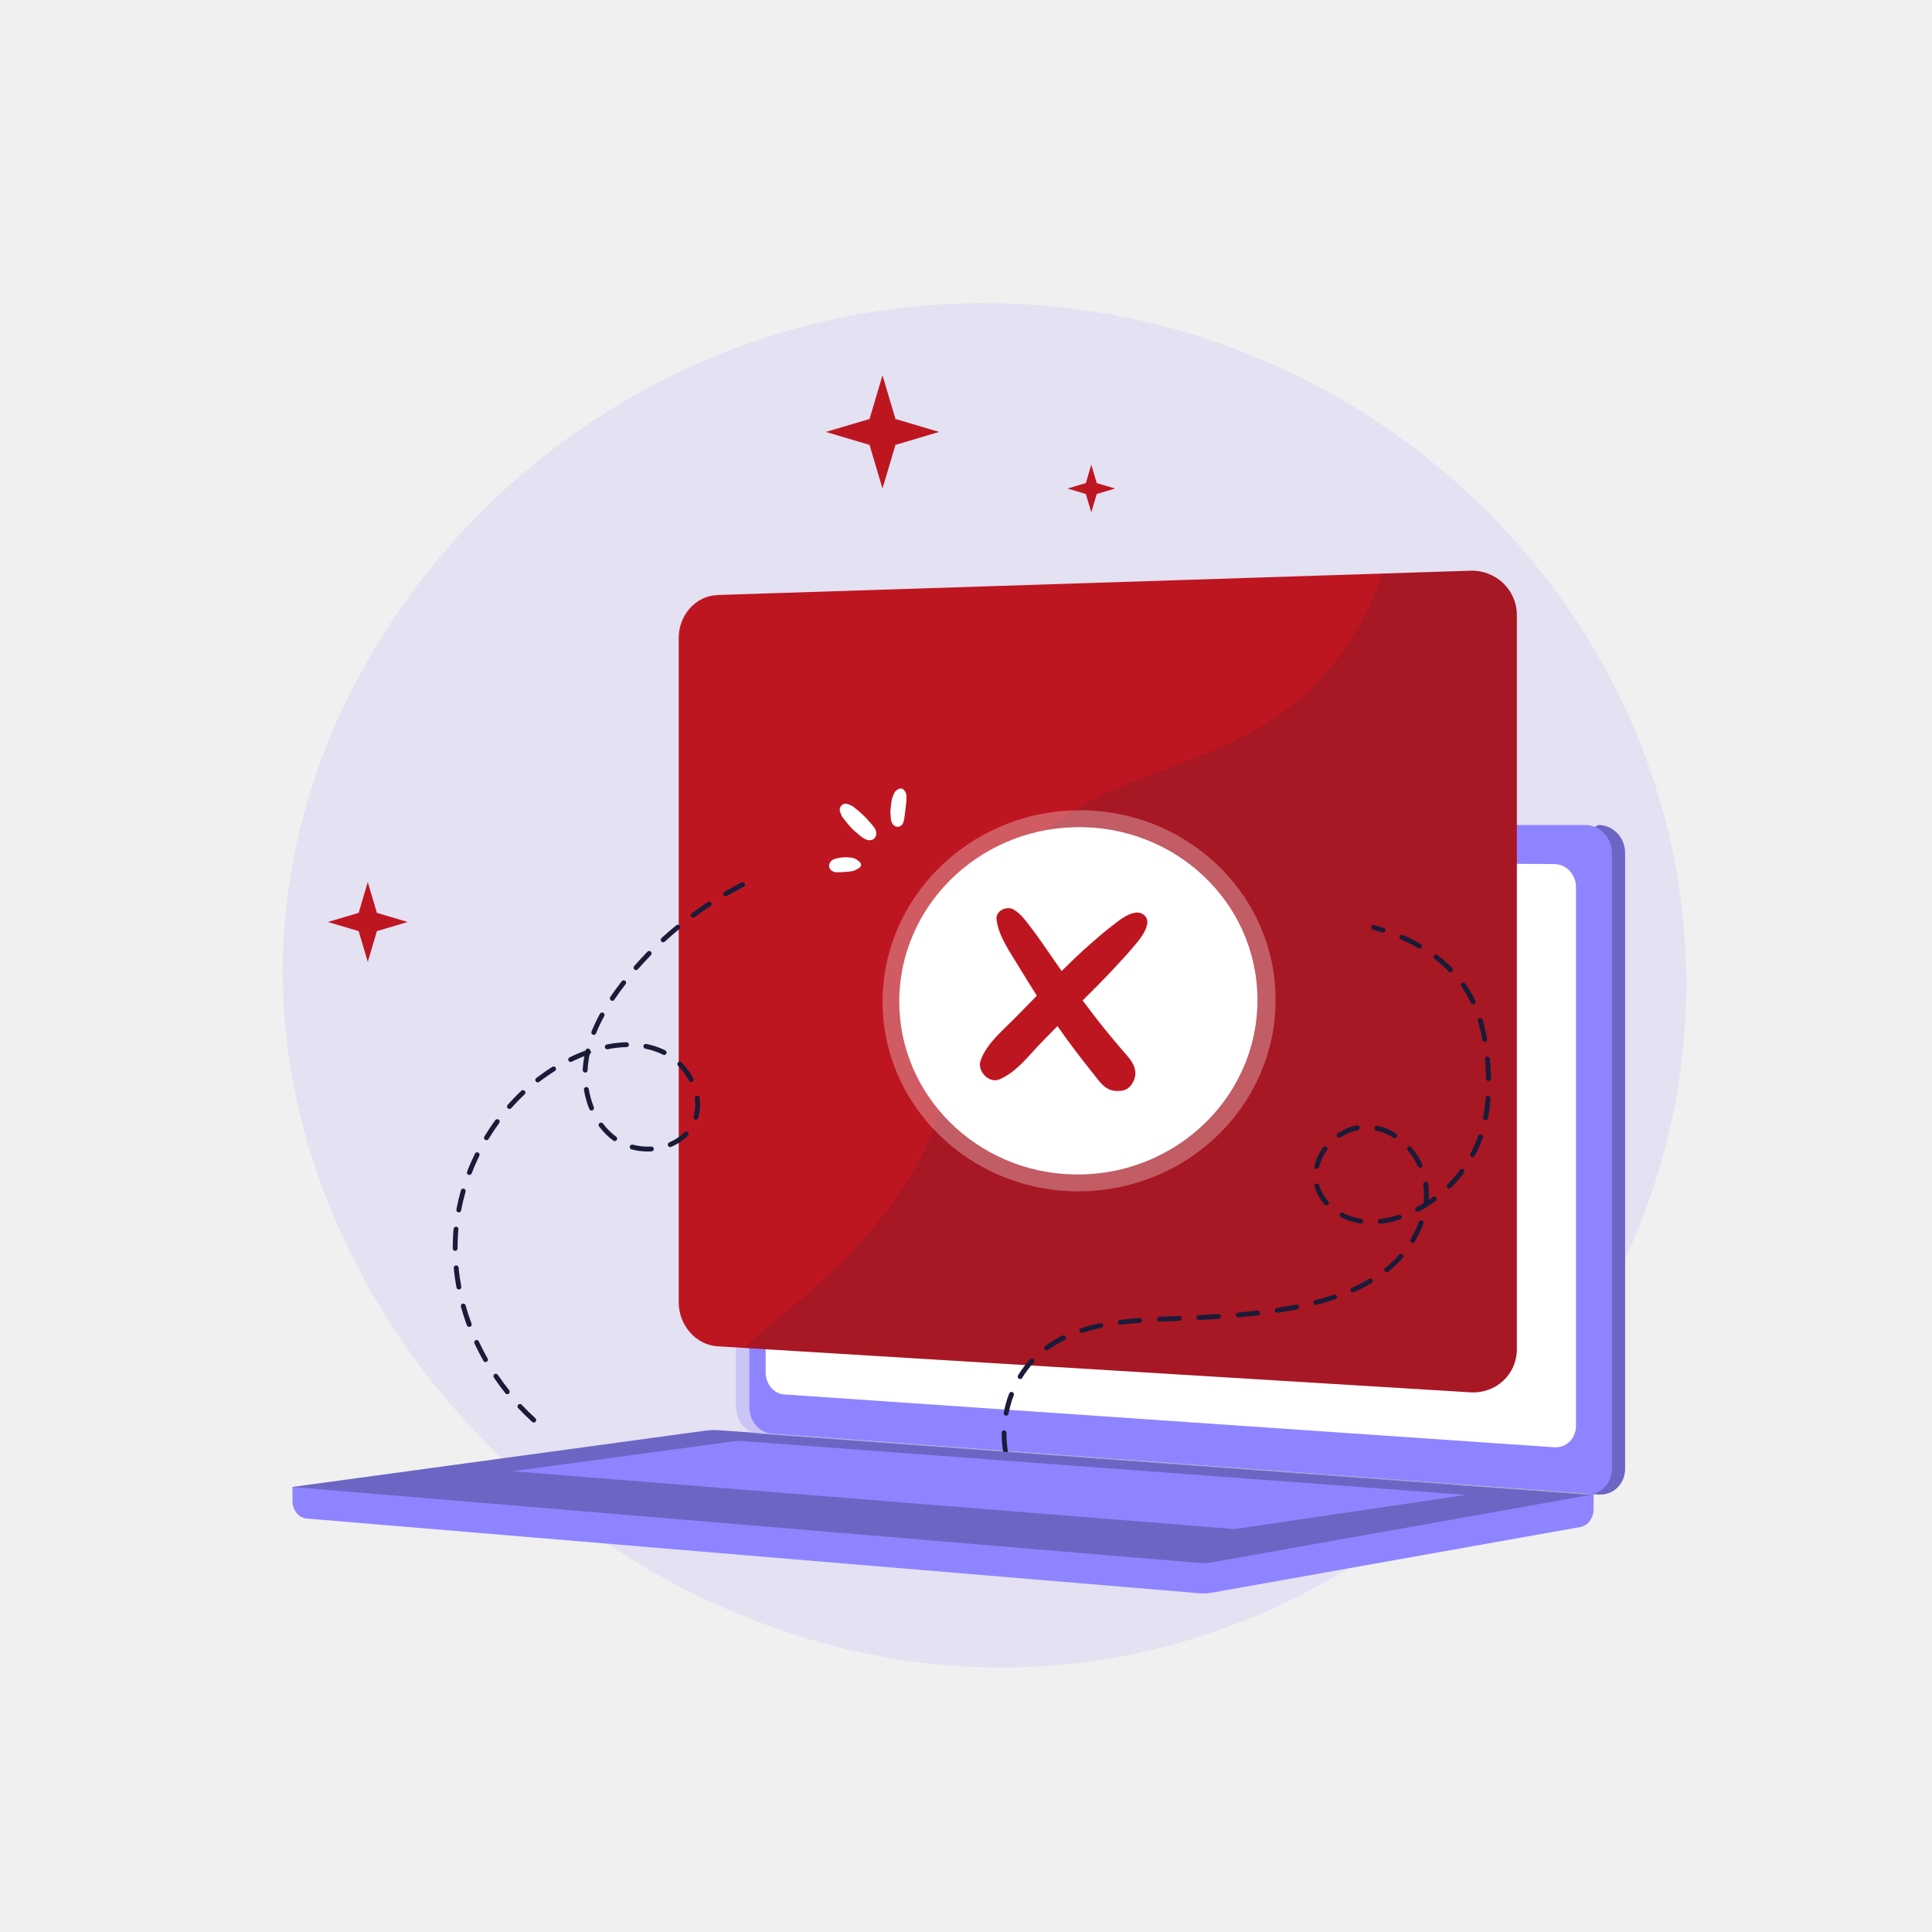
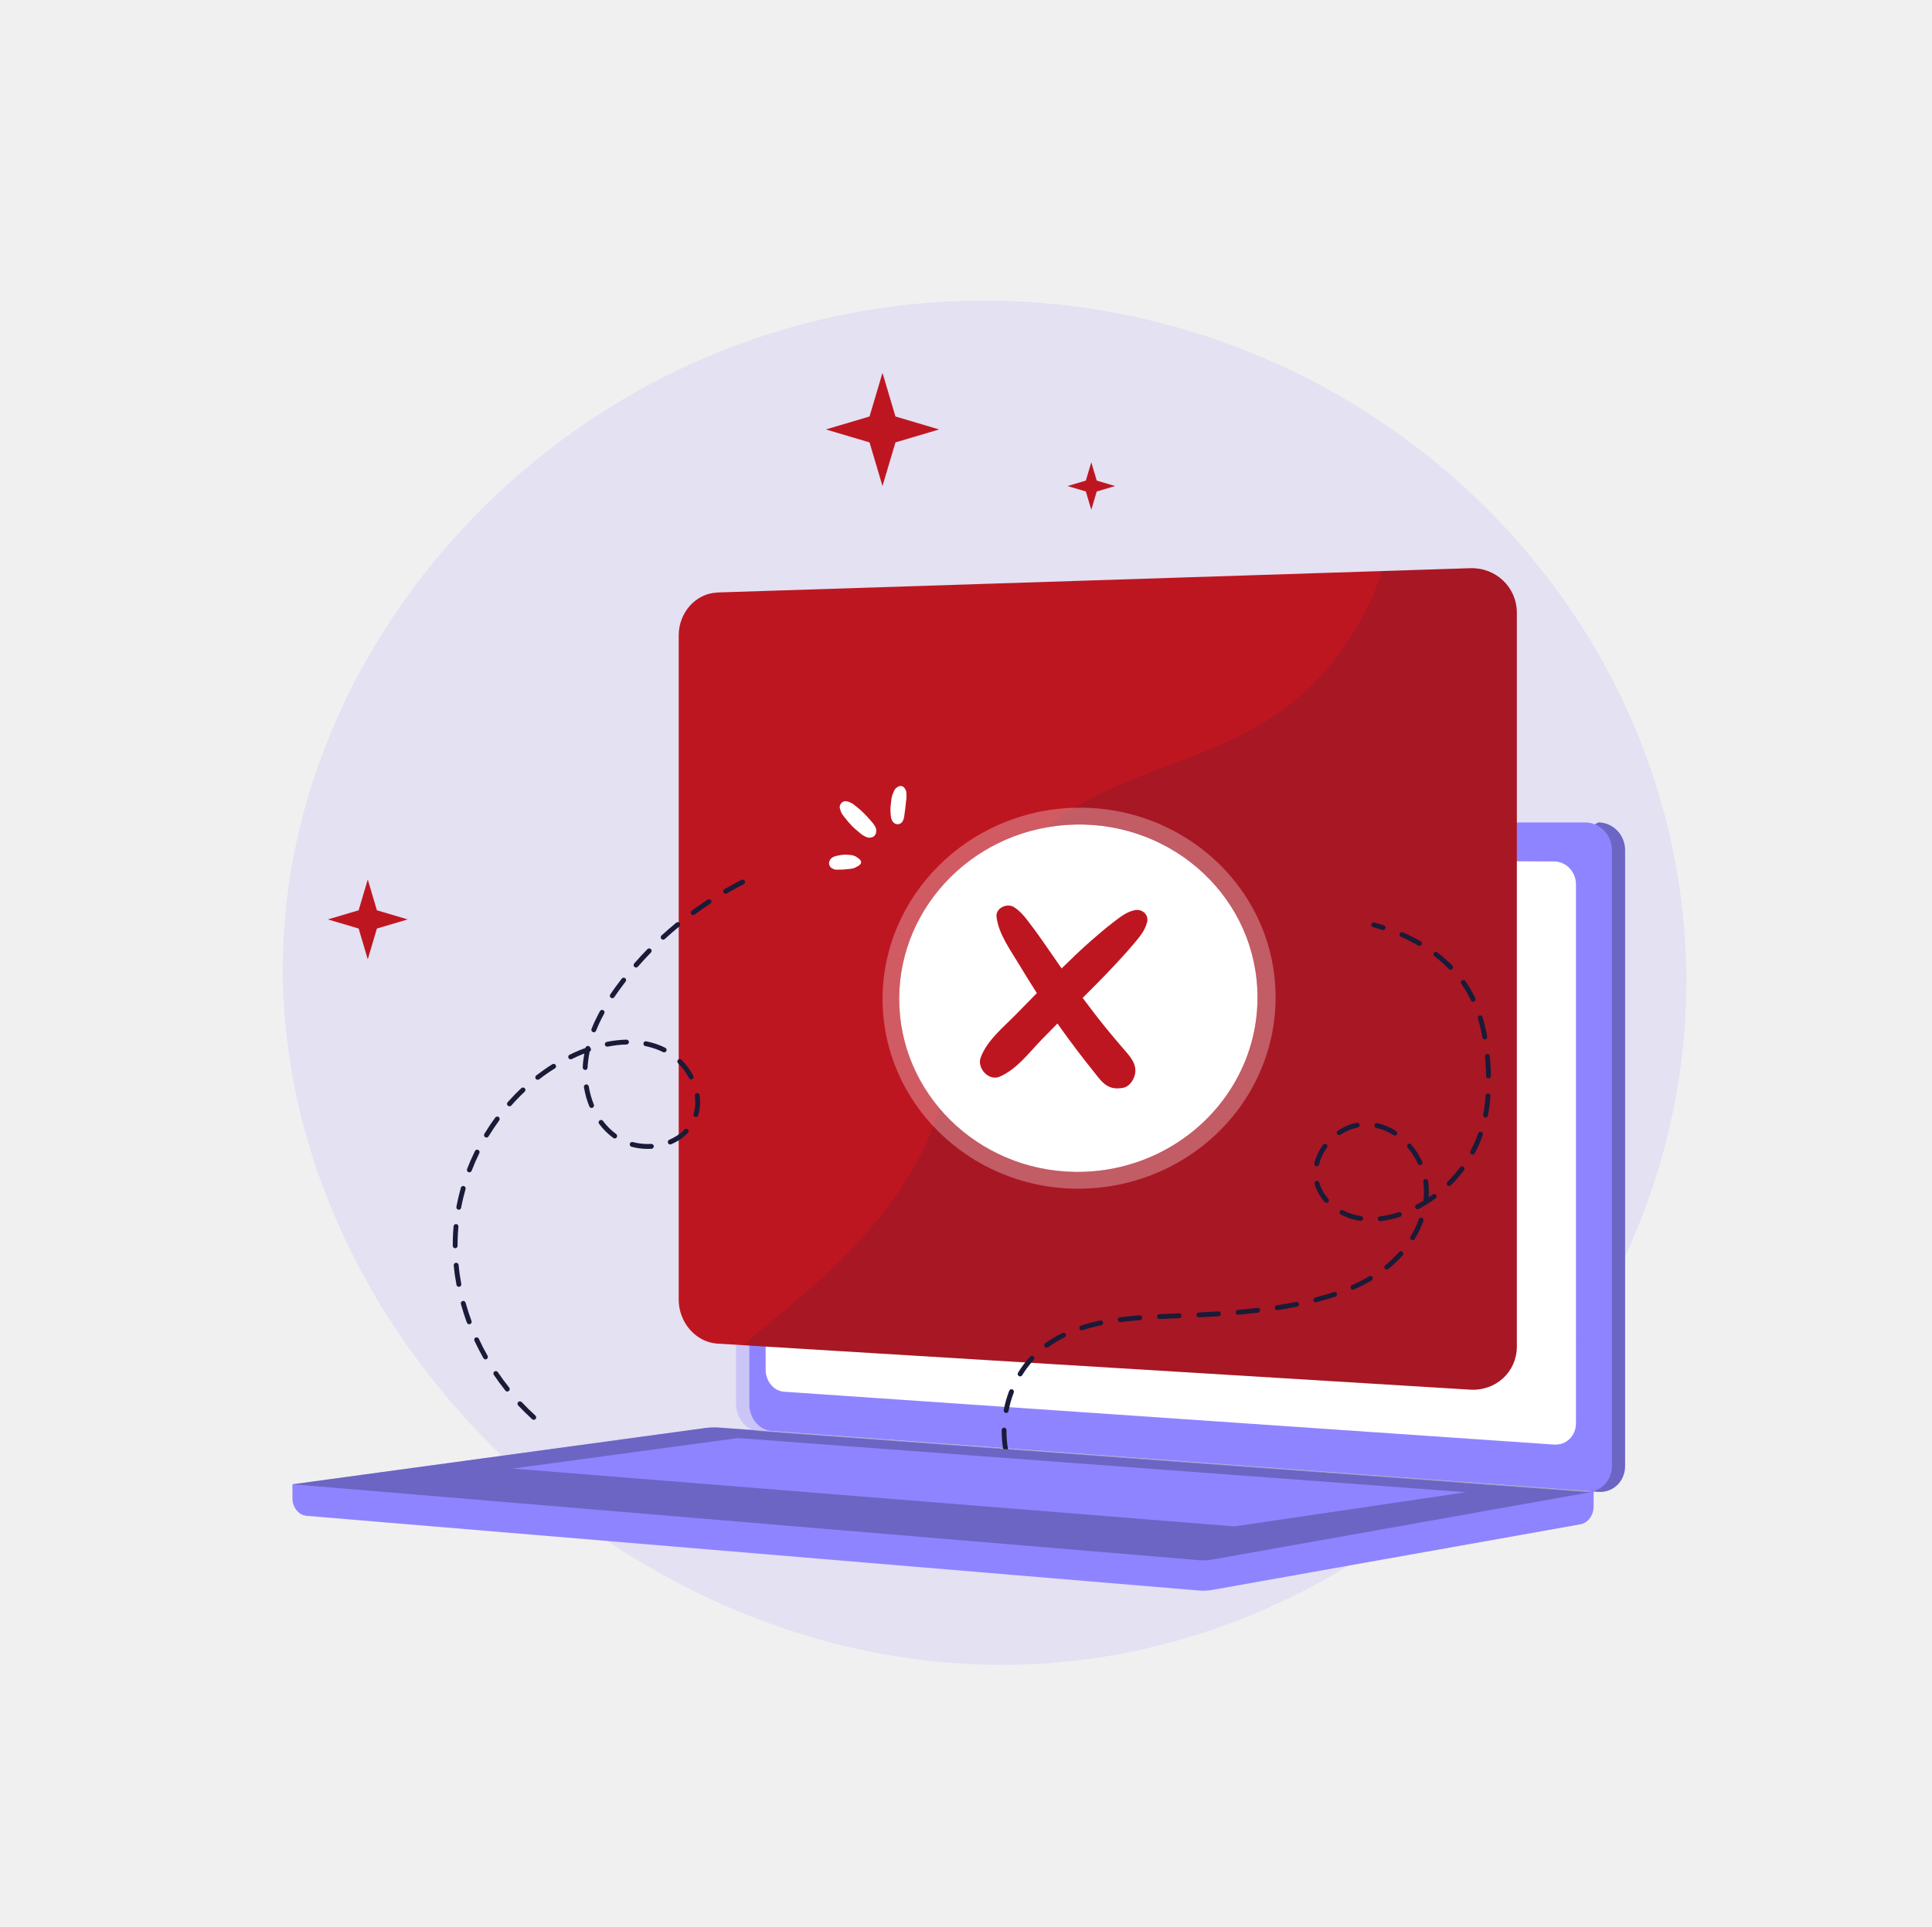
- <svg xmlns="http://www.w3.org/2000/svg" width="300" height="300" viewBox="0 0 401 400" fill="none">
+ <svg xmlns="http://www.w3.org/2000/svg" id="error" viewBox="0 0 401 400" fill="none">
  <path d="M331.736 170.735L331.031 171.138C330.396 170.876 329.711 170.735 328.996 170.735H160.085C157.556 170.735 155.51 173.072 155.51 175.954V291.504C155.51 294.385 157.556 296.874 160.085 297.065L330.416 309.6C330.416 309.6 330.437 309.61 330.437 309.6L331.736 309.701C334.799 309.922 337.298 307.524 337.298 304.33V176.508C337.298 173.324 334.799 170.735 331.736 170.735Z" fill="#8F84FF" />
  <path opacity="0.14" d="M199.824 62.48C274.395 60.274 338.991 114.391 348.744 185.385C359.415 263.009 300.693 332.855 228.429 344.039C138.553 357.954 51.367 277.458 59.195 190.131C65.09 124.336 124.013 64.717 199.824 62.48Z" fill="#8F84FF" />
  <path opacity="0.3" d="M337.298 176.508V304.33C337.298 307.524 334.799 309.922 331.736 309.701L330.437 309.6C332.814 309.116 334.568 307 334.568 304.33V176.508C334.568 174.07 333.107 171.984 331.031 171.138L331.736 170.735C334.799 170.735 337.298 173.324 337.298 176.508Z" fill="#1A1B38" />
  <path opacity="0.3" d="M160.085 297.065L330.416 309.6C329.963 309.701 329.489 309.741 328.996 309.701L157.344 297.065C154.815 296.874 152.77 294.385 152.77 291.504V175.954C152.77 173.072 154.815 170.735 157.344 170.735H160.085C157.556 170.735 155.51 173.072 155.51 175.954V291.504C155.51 294.385 157.556 296.874 160.085 297.065Z" fill="#8F84FF" />
  <path d="M162.694 288.914L322.567 299.887C325.066 300.058 327.102 298.083 327.102 295.484V183.571C327.102 180.972 325.066 178.846 322.567 178.836L162.694 178.151C160.609 178.151 158.916 180.055 158.916 182.433V284.36C158.916 286.728 160.609 288.773 162.694 288.914Z" fill="white" />
  <path d="M237.104 174.231C237.104 175.42 237.991 176.387 239.079 176.387C240.167 176.387 241.054 175.43 241.054 174.241C241.054 173.052 240.167 172.085 239.079 172.085C237.991 172.085 237.104 173.042 237.104 174.231Z" fill="white" />
  <path d="M148.89 122.996L305.146 117.958C310.487 117.786 314.829 121.917 314.829 127.197V279.523C314.829 284.793 310.476 288.803 305.146 288.481L148.89 278.929C144.457 278.657 140.87 274.566 140.87 269.8V131.913C140.87 127.137 144.447 123.157 148.89 123.016V122.996Z" fill="#BE1621" />
  <path opacity="0.14" d="M208.973 180.891C227.19 154.724 258.898 163.248 279.07 134.129C282.717 128.86 285.196 123.499 286.899 118.552L305.156 117.968C310.497 117.796 314.839 121.928 314.839 127.207V279.534C314.839 284.803 310.486 288.813 305.156 288.491L154.523 279.282C157.918 274.455 187.582 256.833 195.28 229.044C202.333 203.592 198.02 196.65 208.973 180.911V180.891Z" fill="#1A1B38" />
  <path opacity="0.3" d="M223.048 167.692C200.851 168.266 183.188 186.07 183.188 207.391C183.188 228.711 200.851 246.364 223.048 246.767C230.001 246.898 236.923 245.286 243.049 242.112C249.679 238.686 255.221 233.547 259.069 227.26C262.787 221.164 264.762 214.172 264.762 207.058C264.762 184.75 245.82 167.097 223.048 167.692ZM255.825 225.457C252.339 231.18 247.291 235.875 241.266 238.998C235.835 241.83 229.618 243.381 223.048 243.281C202.756 242.948 186.634 226.877 186.634 207.37C186.634 187.864 202.756 171.672 223.048 171.178C243.815 170.674 261.004 186.745 261.004 207.078C261.004 213.789 259.12 220.066 255.825 225.457Z" fill="white" />
  <path d="M261.004 207.078C261.004 213.789 259.12 220.066 255.825 225.457C252.339 231.18 247.291 235.875 241.266 238.999C235.835 241.83 229.618 243.381 223.048 243.281C202.756 242.948 186.634 226.877 186.634 207.371C186.634 187.864 202.756 171.672 223.048 171.178C243.815 170.674 261.004 186.745 261.004 207.078Z" fill="white" />
  <path d="M76.334 182.584L74.44 188.972L68.062 190.866L74.44 192.761L76.334 199.149L78.229 192.761L84.617 190.866L78.229 188.972L76.334 182.584Z" fill="#BE1621" />
  <path d="M226.504 95.962L225.376 99.771L221.577 100.899L225.376 102.028L226.504 105.836L227.633 102.028L231.442 100.899L227.633 99.771L226.504 95.962Z" fill="#BE1621" />
  <path d="M183.168 77.403L180.478 86.461L171.42 89.151L180.478 91.841L183.168 100.899L185.859 91.841L194.917 89.151L185.859 86.461L183.168 77.403Z" fill="#BE1621" />
  <path d="M234.888 196.438C236.137 194.947 237.598 193.415 238.082 191.471C238.485 189.869 237.084 188.65 235.553 188.942C233.749 189.284 232.268 190.554 230.857 191.632C229.306 192.821 227.834 194.091 226.363 195.38C224.298 197.184 222.313 199.108 220.348 201.043C219.351 199.602 218.353 198.151 217.346 196.71C216.338 195.269 215.351 193.819 214.283 192.418C213.154 190.947 212.026 189.254 210.403 188.287C208.993 187.441 206.625 188.498 206.836 190.332C207.25 193.909 209.809 197.345 211.612 200.378C212.781 202.333 213.98 204.247 215.209 206.161C213.759 207.622 212.318 209.093 210.887 210.575C208.297 213.235 204.781 216.036 203.522 219.623C202.776 221.739 205.214 224.459 207.431 223.532C210.998 222.041 213.527 218.575 216.167 215.854C217.265 214.726 218.373 213.607 219.482 212.479C220.832 214.393 222.202 216.288 223.623 218.142C224.761 219.623 225.91 221.104 227.079 222.555C227.663 223.28 228.217 224.076 228.903 224.711C230.152 225.88 231.401 226.122 233.064 225.839C234.253 225.638 235.099 224.509 235.452 223.452C236.288 220.963 234.404 219.159 232.923 217.436C231.804 216.136 230.706 214.827 229.628 213.507C227.935 211.431 226.313 209.305 224.711 207.159C226.938 204.922 229.195 202.695 231.331 200.378C232.53 199.088 233.739 197.798 234.877 196.448L234.888 196.438Z" fill="#BE1621" />
  <path d="M210.675 307.202C210.494 307.202 210.323 307.101 210.232 306.93C209.92 306.325 209.627 305.69 209.376 305.046C209.275 304.784 209.396 304.491 209.658 304.391C209.92 304.29 210.212 304.411 210.313 304.673C210.554 305.287 210.826 305.892 211.129 306.466C211.26 306.718 211.159 307.02 210.917 307.141C210.847 307.182 210.766 307.202 210.685 307.202H210.675Z" fill="#1A1B38" />
  <path d="M208.741 301.438C208.499 301.438 208.287 301.267 208.247 301.025C208.025 299.756 207.905 298.436 207.905 297.126V296.874C207.905 296.602 208.136 296.38 208.408 296.38C208.69 296.38 208.912 296.612 208.902 296.894V297.136C208.902 298.396 209.013 299.645 209.224 300.864C209.275 301.136 209.093 301.398 208.811 301.448C208.781 301.448 208.751 301.448 208.721 301.448L208.741 301.438ZM208.821 293.317C208.821 293.317 208.761 293.317 208.731 293.317C208.459 293.267 208.277 293.005 208.328 292.733C208.59 291.363 208.973 290.012 209.466 288.723C209.567 288.461 209.859 288.33 210.121 288.431C210.383 288.531 210.514 288.823 210.413 289.085C209.94 290.325 209.577 291.614 209.325 292.924C209.275 293.166 209.073 293.337 208.832 293.337L208.821 293.317ZM211.733 285.73C211.643 285.73 211.552 285.71 211.471 285.66C211.23 285.519 211.159 285.206 211.3 284.964C212.036 283.765 212.882 282.637 213.809 281.629C214 281.428 214.313 281.418 214.524 281.599C214.726 281.791 214.746 282.103 214.555 282.314C213.668 283.282 212.862 284.35 212.157 285.498C212.066 285.65 211.895 285.74 211.723 285.74L211.733 285.73ZM217.245 279.775C217.094 279.775 216.932 279.705 216.832 279.564C216.671 279.342 216.721 279.02 216.943 278.858C218.041 278.063 219.25 277.347 220.519 276.722C220.771 276.602 221.074 276.702 221.195 276.954C221.315 277.206 221.215 277.508 220.963 277.629C219.744 278.224 218.585 278.909 217.537 279.675C217.446 279.735 217.346 279.765 217.245 279.765V279.775ZM224.53 276.168C224.318 276.168 224.117 276.037 224.046 275.816C223.965 275.554 224.106 275.271 224.368 275.181C225.608 274.778 226.958 274.425 228.369 274.133C228.641 274.072 228.903 274.254 228.963 274.526C229.023 274.798 228.842 275.07 228.57 275.12C227.19 275.402 225.88 275.745 224.671 276.138C224.62 276.158 224.57 276.158 224.52 276.158L224.53 276.168ZM232.51 274.465C232.258 274.465 232.046 274.284 232.006 274.022C231.966 273.75 232.167 273.498 232.439 273.458C233.699 273.297 235.039 273.166 236.53 273.055C236.802 273.035 237.054 273.246 237.074 273.518C237.094 273.79 236.883 274.042 236.611 274.062C235.139 274.173 233.82 274.304 232.57 274.465C232.55 274.465 232.53 274.465 232.51 274.465ZM240.661 273.821C240.389 273.821 240.167 273.609 240.157 273.337C240.147 273.055 240.359 272.823 240.641 272.813L244.722 272.642C245.034 272.642 245.235 272.843 245.246 273.125C245.256 273.407 245.044 273.639 244.762 273.649L240.681 273.821H240.661ZM248.822 273.468C248.56 273.468 248.329 273.256 248.319 272.994C248.309 272.712 248.52 272.481 248.792 272.47C250.152 272.4 251.513 272.329 252.863 272.239C253.115 272.219 253.377 272.43 253.397 272.712C253.417 272.994 253.205 273.226 252.923 273.246C251.563 273.337 250.203 273.407 248.843 273.478C248.843 273.478 248.822 273.478 248.812 273.478L248.822 273.468ZM256.974 272.934C256.712 272.934 256.5 272.732 256.47 272.47C256.45 272.198 256.651 271.946 256.933 271.926C258.284 271.805 259.634 271.674 260.984 271.513C261.256 271.483 261.508 271.674 261.538 271.957C261.568 272.229 261.367 272.48 261.095 272.511C259.735 272.672 258.374 272.803 257.014 272.924C257.004 272.924 256.984 272.924 256.974 272.924V272.934ZM265.085 271.977C264.843 271.977 264.621 271.795 264.591 271.554C264.551 271.281 264.732 271.02 265.014 270.979C266.385 270.768 267.735 270.526 269.014 270.274C269.286 270.213 269.548 270.395 269.609 270.667C269.669 270.939 269.488 271.201 269.216 271.261C267.916 271.523 266.556 271.755 265.176 271.977C265.145 271.977 265.125 271.977 265.095 271.977H265.085ZM273.095 270.365C272.873 270.365 272.662 270.213 272.611 269.982C272.541 269.71 272.702 269.438 272.974 269.367C274.334 269.014 275.644 268.632 276.853 268.228C277.115 268.138 277.397 268.279 277.488 268.541C277.579 268.803 277.438 269.085 277.176 269.176C275.936 269.589 274.606 269.982 273.226 270.334C273.186 270.344 273.145 270.354 273.105 270.354L273.095 270.365ZM280.823 267.745C280.632 267.745 280.45 267.634 280.36 267.443C280.249 267.191 280.36 266.888 280.612 266.778C281.881 266.213 283.08 265.599 284.189 264.944C284.43 264.803 284.733 264.883 284.874 265.115C285.015 265.357 284.934 265.659 284.702 265.8C283.564 266.475 282.325 267.11 281.015 267.694C280.944 267.725 280.884 267.735 280.813 267.735L280.823 267.745ZM287.816 263.563C287.665 263.563 287.524 263.503 287.423 263.372C287.252 263.15 287.282 262.838 287.504 262.667C287.635 262.556 287.766 262.455 287.897 262.344C288.783 261.599 289.63 260.782 290.395 259.916C290.577 259.704 290.899 259.684 291.111 259.876C291.322 260.057 291.342 260.379 291.151 260.591C290.345 261.498 289.468 262.344 288.541 263.12C288.41 263.231 288.269 263.352 288.128 263.453C288.038 263.523 287.927 263.563 287.816 263.563ZM293.196 257.468C293.106 257.468 293.015 257.447 292.934 257.397C292.693 257.256 292.622 256.944 292.763 256.702C293.468 255.543 294.053 254.334 294.496 253.115C294.587 252.853 294.879 252.722 295.141 252.812C295.403 252.903 295.534 253.195 295.443 253.457C294.98 254.737 294.365 256.007 293.63 257.216C293.539 257.377 293.368 257.457 293.196 257.457V257.468ZM286.476 253.508C286.224 253.508 286.002 253.316 285.972 253.064C285.942 252.792 286.143 252.54 286.415 252.51C287.675 252.369 288.975 252.077 290.295 251.644C290.556 251.563 290.839 251.704 290.929 251.966C291.02 252.228 290.869 252.51 290.607 252.601C289.227 253.054 287.856 253.357 286.526 253.508C286.506 253.508 286.486 253.508 286.466 253.508H286.476ZM282.405 253.447C282.405 253.447 282.355 253.447 282.325 253.447C281.982 253.397 281.649 253.326 281.317 253.256C280.269 253.014 279.262 252.641 278.304 252.137C278.062 252.006 277.962 251.704 278.093 251.462C278.224 251.221 278.526 251.12 278.768 251.251C279.644 251.714 280.581 252.057 281.539 252.278C281.851 252.349 282.163 252.409 282.476 252.46C282.748 252.5 282.939 252.762 282.899 253.034C282.859 253.286 282.647 253.457 282.405 253.457V253.447ZM294.214 251.029C294.033 251.029 293.861 250.928 293.771 250.757C293.64 250.505 293.74 250.203 293.982 250.082C294.476 249.83 294.96 249.548 295.443 249.266C295.524 248.631 295.554 247.996 295.554 247.372C295.554 246.948 295.534 246.525 295.504 246.102C295.484 245.84 295.453 245.588 295.413 245.336C295.373 245.064 295.564 244.802 295.836 244.762C296.108 244.732 296.37 244.913 296.411 245.185C296.451 245.457 296.481 245.739 296.501 246.011C296.542 246.465 296.562 246.908 296.562 247.361C296.562 247.754 296.552 248.157 296.521 248.56C296.814 248.359 297.106 248.157 297.388 247.956C297.61 247.795 297.922 247.835 298.093 248.067C298.254 248.288 298.214 248.611 297.982 248.772C296.864 249.598 295.675 250.334 294.456 250.969C294.385 251.009 294.305 251.029 294.224 251.029H294.214ZM275.322 249.699C275.181 249.699 275.04 249.639 274.939 249.528C274.012 248.48 273.337 247.301 272.934 246.042L272.863 245.79C272.783 245.528 272.944 245.246 273.206 245.165C273.468 245.084 273.75 245.246 273.831 245.508L273.901 245.739C274.254 246.868 274.858 247.916 275.695 248.853C275.876 249.064 275.856 249.377 275.654 249.568C275.564 249.649 275.443 249.689 275.322 249.689V249.699ZM300.773 246.213C300.642 246.213 300.511 246.162 300.421 246.062C300.219 245.86 300.229 245.548 300.421 245.346C301.368 244.409 302.255 243.392 303.051 242.324C303.222 242.102 303.534 242.051 303.756 242.223C303.978 242.394 304.028 242.706 303.857 242.928C303.03 244.036 302.113 245.094 301.136 246.062C301.035 246.162 300.904 246.213 300.783 246.213H300.773ZM273.287 242.122C273.287 242.122 273.206 242.122 273.176 242.112C272.904 242.051 272.732 241.779 272.803 241.507C273.115 240.177 273.74 238.837 274.617 237.648C274.788 237.427 275.1 237.376 275.322 237.538C275.544 237.699 275.594 238.021 275.433 238.243C274.637 239.321 274.072 240.53 273.79 241.729C273.74 241.961 273.528 242.122 273.297 242.122H273.287ZM294.738 241.86C294.547 241.86 294.365 241.749 294.285 241.568C293.73 240.369 293.025 239.25 292.169 238.253C291.987 238.041 292.018 237.719 292.229 237.548C292.441 237.366 292.763 237.396 292.934 237.608C293.841 238.676 294.607 239.875 295.201 241.155C295.322 241.407 295.201 241.709 294.95 241.82C294.879 241.85 294.808 241.87 294.738 241.87V241.86ZM305.64 239.684C305.559 239.684 305.479 239.664 305.398 239.623C305.156 239.492 305.066 239.19 305.197 238.938C305.831 237.759 306.376 236.52 306.809 235.281C306.899 235.019 307.192 234.878 307.454 234.968C307.716 235.059 307.857 235.351 307.766 235.613C307.313 236.913 306.748 238.192 306.093 239.422C306.003 239.593 305.831 239.684 305.65 239.684H305.64ZM289.499 235.734C289.408 235.734 289.307 235.704 289.226 235.653C288.098 234.928 286.889 234.414 285.65 234.142C285.378 234.082 285.206 233.809 285.267 233.537C285.327 233.265 285.599 233.094 285.871 233.155C287.231 233.457 288.541 234.011 289.771 234.807C290.002 234.958 290.073 235.27 289.922 235.502C289.821 235.653 289.66 235.734 289.499 235.734ZM277.962 235.643C277.801 235.643 277.639 235.563 277.539 235.422C277.387 235.19 277.448 234.878 277.68 234.726C278.909 233.91 280.229 233.356 281.599 233.084C281.871 233.024 282.133 233.205 282.194 233.477C282.244 233.749 282.073 234.011 281.801 234.071C280.561 234.323 279.362 234.827 278.234 235.563C278.153 235.623 278.052 235.643 277.952 235.643H277.962ZM308.34 232.006C308.34 232.006 308.28 232.006 308.24 232.006C307.968 231.956 307.786 231.694 307.837 231.411C308.078 230.152 308.25 228.812 308.35 227.421C308.371 227.139 308.612 226.938 308.895 226.958C309.177 226.978 309.378 227.22 309.358 227.502C309.257 228.933 309.076 230.313 308.824 231.613C308.774 231.855 308.562 232.026 308.33 232.026L308.34 232.006ZM308.955 223.875C308.683 223.875 308.461 223.653 308.451 223.381C308.431 222.605 308.401 221.829 308.36 221.053C308.32 220.479 308.28 219.915 308.23 219.341C308.199 219.058 308.411 218.817 308.683 218.796C308.955 218.776 309.207 218.978 309.227 219.25C309.277 219.834 309.328 220.419 309.358 220.993C309.408 221.779 309.439 222.575 309.459 223.361C309.459 223.643 309.247 223.865 308.965 223.875H308.955ZM308.179 215.754C307.937 215.754 307.726 215.582 307.685 215.34C307.434 213.97 307.121 212.65 306.748 211.431C306.668 211.169 306.819 210.887 307.081 210.806C307.343 210.726 307.625 210.877 307.706 211.139C308.088 212.398 308.411 213.759 308.673 215.169C308.723 215.441 308.542 215.703 308.27 215.754C308.24 215.754 308.209 215.754 308.179 215.754ZM305.761 207.975C305.569 207.975 305.388 207.864 305.308 207.683C304.995 207.028 304.653 206.383 304.3 205.768C303.988 205.245 303.655 204.731 303.302 204.227C303.141 203.995 303.202 203.683 303.423 203.522C303.645 203.36 303.967 203.421 304.129 203.642C304.501 204.166 304.844 204.711 305.166 205.255C305.539 205.889 305.892 206.554 306.224 207.24C306.345 207.491 306.234 207.794 305.983 207.915C305.912 207.945 305.842 207.965 305.771 207.965L305.761 207.975ZM301.096 201.315C300.965 201.315 300.834 201.265 300.733 201.164C299.816 200.227 298.799 199.34 297.72 198.514C297.499 198.343 297.458 198.03 297.62 197.809C297.791 197.587 298.103 197.547 298.325 197.708C299.443 198.564 300.491 199.481 301.448 200.448C301.64 200.65 301.64 200.962 301.448 201.164C301.348 201.265 301.227 201.305 301.096 201.305V201.315ZM294.627 196.368C294.547 196.368 294.456 196.348 294.375 196.297C293.237 195.642 292.028 195.028 290.778 194.484C290.526 194.373 290.405 194.081 290.516 193.819C290.627 193.567 290.929 193.446 291.181 193.557C292.461 194.111 293.71 194.746 294.879 195.421C295.121 195.562 295.201 195.864 295.06 196.106C294.97 196.267 294.798 196.358 294.627 196.358V196.368Z" fill="#1A1B38" />
  <path d="M287.06 193.063C287.06 193.063 286.959 193.063 286.909 193.043C286.274 192.841 285.64 192.66 284.995 192.488C284.723 192.418 284.571 192.136 284.642 191.874C284.713 191.602 284.985 191.451 285.257 191.521C285.912 191.693 286.566 191.884 287.211 192.096C287.473 192.176 287.624 192.458 287.544 192.73C287.473 192.942 287.282 193.083 287.06 193.083V193.063Z" fill="#1A1B38" />
  <path d="M110.794 294.748C110.673 294.748 110.552 294.708 110.451 294.617C109.454 293.71 108.476 292.753 107.549 291.766C107.358 291.564 107.368 291.242 107.569 291.05C107.771 290.859 108.093 290.869 108.285 291.07C109.192 292.038 110.149 292.975 111.126 293.871C111.328 294.063 111.348 294.375 111.156 294.587C111.056 294.698 110.925 294.748 110.784 294.748H110.794ZM105.292 288.874C105.141 288.874 105 288.813 104.899 288.682C104.053 287.624 103.247 286.526 102.491 285.408C102.34 285.176 102.401 284.864 102.622 284.713C102.854 284.551 103.166 284.622 103.317 284.844C104.063 285.942 104.859 287.02 105.685 288.058C105.857 288.269 105.826 288.592 105.605 288.763C105.514 288.834 105.403 288.874 105.292 288.874ZM100.778 282.204C100.607 282.204 100.436 282.113 100.335 281.952C99.67 280.773 99.045 279.554 98.471 278.335C98.35 278.083 98.471 277.78 98.713 277.67C98.965 277.549 99.267 277.67 99.378 277.911C99.932 279.11 100.547 280.309 101.202 281.458C101.343 281.7 101.252 282.002 101.01 282.143C100.929 282.183 100.849 282.214 100.758 282.214L100.778 282.204ZM97.383 274.909C97.181 274.909 96.99 274.788 96.909 274.576C96.436 273.307 96.023 271.997 95.66 270.707C95.589 270.435 95.74 270.163 96.013 270.082C96.284 270.002 96.557 270.163 96.637 270.435C96.99 271.705 97.403 272.984 97.866 274.234C97.967 274.496 97.826 274.788 97.564 274.879C97.504 274.899 97.443 274.909 97.393 274.909H97.383ZM95.237 267.14C94.995 267.14 94.783 266.969 94.743 266.727C94.491 265.387 94.3 264.037 94.179 262.697C94.148 262.415 94.36 262.173 94.632 262.143C94.914 262.123 95.156 262.324 95.186 262.596C95.307 263.906 95.499 265.236 95.74 266.546C95.791 266.818 95.609 267.08 95.337 267.13C95.307 267.13 95.277 267.13 95.247 267.13L95.237 267.14ZM94.481 259.13C94.199 259.13 93.977 258.908 93.977 258.626V258.475C93.977 258.092 93.977 257.719 93.987 257.337C94.007 256.42 94.068 255.483 94.148 254.556C94.179 254.284 94.421 254.092 94.693 254.102C94.965 254.132 95.176 254.374 95.146 254.646C95.065 255.553 95.005 256.46 94.985 257.357C94.985 257.729 94.975 258.102 94.975 258.475V258.626C94.975 258.908 94.753 259.13 94.471 259.13H94.481ZM95.216 251.12C95.216 251.12 95.156 251.12 95.126 251.12C94.854 251.069 94.672 250.807 94.723 250.535C94.975 249.205 95.287 247.875 95.66 246.565C95.74 246.304 96.023 246.142 96.284 246.223C96.557 246.304 96.708 246.576 96.627 246.848C96.264 248.127 95.952 249.427 95.71 250.727C95.67 250.969 95.458 251.14 95.216 251.14V251.12ZM97.423 243.371C97.363 243.371 97.302 243.361 97.242 243.341C96.98 243.24 96.849 242.948 96.95 242.686C97.433 241.427 97.987 240.167 98.582 238.948C98.703 238.696 99.005 238.596 99.257 238.716C99.509 238.837 99.61 239.14 99.489 239.391C98.904 240.58 98.37 241.81 97.897 243.039C97.816 243.24 97.625 243.361 97.423 243.361V243.371ZM134.432 238.505C133.283 238.505 132.154 238.354 131.076 238.061C130.804 237.991 130.653 237.709 130.724 237.437C130.794 237.165 131.076 237.014 131.338 237.084C132.568 237.417 133.867 237.548 135.167 237.477C135.449 237.447 135.681 237.669 135.701 237.951C135.721 238.233 135.51 238.465 135.228 238.485C134.966 238.505 134.694 238.505 134.432 238.505ZM139.107 237.588C138.915 237.588 138.724 237.467 138.643 237.276C138.532 237.024 138.653 236.721 138.915 236.611C140.145 236.087 141.203 235.371 142.059 234.485C142.25 234.283 142.573 234.273 142.774 234.464C142.976 234.656 142.986 234.978 142.795 235.18C141.847 236.167 140.679 236.963 139.308 237.538C139.248 237.568 139.177 237.578 139.117 237.578L139.107 237.588ZM127.59 236.339C127.489 236.339 127.379 236.308 127.298 236.238C126.19 235.432 125.202 234.444 124.346 233.306C124.174 233.084 124.225 232.772 124.446 232.6C124.668 232.429 124.98 232.479 125.152 232.701C125.948 233.759 126.865 234.676 127.892 235.422C128.114 235.583 128.164 235.905 128.003 236.127C127.902 236.258 127.751 236.339 127.6 236.339H127.59ZM100.97 236.147C100.879 236.147 100.788 236.127 100.708 236.077C100.466 235.935 100.395 235.623 100.537 235.381C101.242 234.223 101.998 233.084 102.804 231.996C102.965 231.774 103.287 231.724 103.509 231.885C103.731 232.046 103.781 232.369 103.62 232.59C102.834 233.658 102.098 234.767 101.403 235.905C101.312 236.066 101.141 236.147 100.97 236.147ZM144.427 231.895C144.427 231.895 144.326 231.895 144.286 231.875C144.024 231.794 143.873 231.512 143.953 231.25C144.185 230.464 144.306 229.638 144.306 228.792C144.306 228.358 144.276 227.925 144.215 227.482C144.175 227.21 144.366 226.948 144.648 226.918C144.921 226.877 145.182 227.069 145.213 227.351C145.283 227.835 145.313 228.328 145.313 228.802C145.313 229.749 145.183 230.676 144.91 231.553C144.85 231.774 144.648 231.915 144.427 231.915V231.895ZM122.784 230.001C122.582 230.001 122.401 229.88 122.32 229.688C121.807 228.429 121.434 227.099 121.202 225.709C121.152 225.436 121.343 225.174 121.615 225.124C121.887 225.074 122.149 225.265 122.2 225.537C122.421 226.847 122.774 228.117 123.258 229.306C123.358 229.568 123.237 229.86 122.975 229.961C122.915 229.991 122.854 230.001 122.784 230.001ZM105.736 229.658C105.615 229.658 105.494 229.618 105.403 229.537C105.192 229.356 105.171 229.034 105.363 228.822C106.27 227.804 107.217 226.817 108.204 225.9C108.406 225.709 108.728 225.719 108.92 225.92C109.111 226.122 109.101 226.444 108.899 226.635C107.942 227.532 107.005 228.5 106.129 229.497C106.028 229.608 105.887 229.668 105.756 229.668L105.736 229.658ZM111.61 224.157C111.459 224.157 111.308 224.086 111.207 223.965C111.036 223.744 111.076 223.431 111.298 223.26C112.376 222.434 113.504 221.648 114.643 220.933C114.885 220.781 115.187 220.852 115.338 221.094C115.489 221.336 115.408 221.638 115.177 221.789C114.058 222.484 112.96 223.25 111.912 224.056C111.821 224.127 111.711 224.157 111.61 224.157ZM143.46 224.096C143.278 224.096 143.107 223.996 143.016 223.824C142.422 222.686 141.646 221.638 140.729 220.711C140.538 220.509 140.538 220.197 140.729 219.996C140.931 219.804 141.243 219.794 141.444 219.996C142.432 220.993 143.268 222.122 143.913 223.351C144.044 223.603 143.943 223.905 143.701 224.026C143.631 224.066 143.55 224.086 143.47 224.086L143.46 224.096ZM121.454 222.111H121.434C121.152 222.101 120.94 221.86 120.95 221.588C120.97 221.114 121.011 220.64 121.061 220.167C121.121 219.683 121.192 219.2 121.283 218.706C120.728 218.917 120.184 219.149 119.64 219.401C119.308 219.552 118.985 219.703 118.663 219.865C118.411 219.985 118.109 219.885 117.988 219.633C117.867 219.381 117.968 219.079 118.22 218.958C118.552 218.797 118.895 218.635 119.227 218.484C119.983 218.142 120.759 217.829 121.524 217.547V217.517C121.595 217.245 121.867 217.074 122.139 217.144C122.331 217.184 122.462 217.336 122.512 217.507C122.562 217.557 122.603 217.628 122.633 217.698C122.713 217.94 122.613 218.192 122.391 218.313C122.25 218.978 122.139 219.643 122.069 220.308C122.018 220.751 121.978 221.205 121.958 221.648C121.948 221.92 121.726 222.132 121.454 222.132V222.111ZM137.847 218.474C137.767 218.474 137.686 218.454 137.616 218.414C137.404 218.303 137.192 218.202 136.981 218.111C136.024 217.698 135.006 217.376 133.948 217.164C133.676 217.114 133.495 216.842 133.555 216.57C133.605 216.298 133.877 216.116 134.149 216.177C135.278 216.409 136.366 216.741 137.384 217.184C137.626 217.285 137.857 217.396 138.089 217.517C138.341 217.648 138.432 217.95 138.301 218.192C138.21 218.363 138.039 218.464 137.857 218.464L137.847 218.474ZM126.038 217.285C125.807 217.285 125.595 217.114 125.545 216.882C125.494 216.61 125.666 216.348 125.938 216.288C127.328 216.016 128.709 215.854 130.028 215.824H130.039C130.311 215.824 130.532 216.046 130.542 216.318C130.542 216.6 130.331 216.822 130.049 216.832C128.789 216.862 127.469 217.003 126.139 217.275C126.109 217.275 126.069 217.275 126.038 217.275V217.285ZM123.247 214.293C123.187 214.293 123.127 214.283 123.056 214.252C122.794 214.152 122.673 213.859 122.774 213.597C123.258 212.388 123.852 211.149 124.527 209.91C124.658 209.668 124.97 209.577 125.212 209.708C125.454 209.839 125.545 210.151 125.414 210.393C124.759 211.592 124.184 212.801 123.711 213.98C123.63 214.182 123.439 214.293 123.247 214.293ZM127.086 207.219C126.986 207.219 126.895 207.189 126.804 207.139C126.572 206.988 126.512 206.665 126.663 206.444C127.298 205.507 128.003 204.529 128.759 203.542L129.051 203.159C129.222 202.937 129.535 202.897 129.756 203.068C129.978 203.239 130.018 203.552 129.847 203.773L129.555 204.156C128.809 205.124 128.114 206.081 127.499 207.008C127.399 207.149 127.248 207.229 127.076 207.229L127.086 207.219ZM132.013 200.851C131.892 200.851 131.782 200.811 131.681 200.731C131.469 200.549 131.449 200.227 131.631 200.015C132.517 198.998 133.444 197.99 134.381 197.033C134.573 196.831 134.895 196.831 135.097 197.033C135.298 197.224 135.298 197.547 135.097 197.748C134.17 198.695 133.263 199.683 132.386 200.69C132.285 200.801 132.144 200.862 132.003 200.862L132.013 200.851ZM137.646 195.078C137.505 195.078 137.374 195.028 137.273 194.917C137.082 194.715 137.102 194.393 137.303 194.201C138.291 193.295 139.328 192.398 140.366 191.541C140.578 191.36 140.9 191.4 141.072 191.612C141.243 191.824 141.213 192.146 141.001 192.317C139.973 193.164 138.956 194.05 137.978 194.947C137.878 195.038 137.757 195.078 137.636 195.078H137.646ZM143.863 189.96C143.711 189.96 143.55 189.889 143.46 189.758C143.298 189.536 143.339 189.214 143.57 189.053C144.659 188.257 145.777 187.471 146.905 186.735C147.137 186.584 147.45 186.645 147.601 186.876C147.752 187.108 147.691 187.42 147.46 187.572C146.351 188.297 145.243 189.073 144.175 189.859C144.084 189.929 143.983 189.96 143.873 189.96H143.863ZM150.603 185.536C150.432 185.536 150.261 185.446 150.17 185.284C150.029 185.043 150.11 184.74 150.351 184.599C151.51 183.924 152.709 183.269 153.908 182.655C154.16 182.524 154.462 182.624 154.583 182.876C154.714 183.128 154.613 183.43 154.362 183.551C153.173 184.166 151.994 184.811 150.855 185.476C150.775 185.526 150.684 185.546 150.603 185.546V185.536Z" fill="#1A1B38" />
  <path d="M180.639 170.271C180.226 169.798 179.823 169.324 179.37 168.891C178.926 168.468 178.493 168.045 178.01 167.662C177.758 167.46 177.506 167.259 177.254 167.057C177.073 166.916 176.921 166.785 176.71 166.705C176.67 166.684 176.619 166.664 176.579 166.644C176.448 166.584 176.317 166.533 176.176 166.473C175.692 166.271 175.229 166.231 174.785 166.574C174.413 166.856 174.171 167.42 174.342 167.883C174.463 168.226 174.574 168.669 174.775 168.972C174.936 169.223 175.128 169.455 175.309 169.687C175.763 170.302 176.256 170.856 176.78 171.41C177.214 171.873 177.697 172.266 178.181 172.669C178.493 172.931 178.806 173.224 179.158 173.425C179.591 173.677 180.055 173.949 180.569 173.889C180.911 173.848 181.244 173.778 181.496 173.506C181.738 173.234 181.848 172.941 181.879 172.579C181.949 171.692 181.183 170.886 180.649 170.271H180.639Z" fill="white" />
  <path d="M178.664 178.705C178.463 178.382 178.191 178.181 177.879 177.989C177.486 177.647 176.881 177.516 176.397 177.476C176.015 177.445 175.632 177.425 175.249 177.435C174.775 177.435 174.281 177.546 173.818 177.637C173.284 177.738 172.79 177.879 172.417 178.322C171.904 178.926 171.954 179.793 172.659 180.236C172.951 180.418 173.284 180.549 173.637 180.549C173.828 180.549 174.02 180.529 174.201 180.529C174.564 180.518 174.936 180.539 175.289 180.488C176.055 180.387 177.133 180.438 177.788 179.944C177.788 179.944 177.788 179.944 177.798 179.944C177.949 179.884 178.08 179.823 178.211 179.722C178.332 179.632 178.463 179.531 178.564 179.42C178.735 179.239 178.795 178.937 178.654 178.715L178.664 178.705Z" fill="white" />
  <path d="M188.136 165.435C188.136 165.183 188.136 164.921 188.136 164.669C188.116 164.236 187.974 163.954 187.743 163.611C187.451 163.188 186.947 163.037 186.483 163.279C186.151 163.45 185.859 163.652 185.667 163.994C185.496 164.296 185.375 164.659 185.244 164.982C185.032 165.516 184.992 166.15 184.922 166.725C184.841 167.319 184.791 167.893 184.831 168.498C184.871 169.183 184.881 169.949 185.284 170.543C185.778 171.279 186.826 171.319 187.32 170.543C187.541 170.181 187.642 169.757 187.692 169.344C187.702 169.234 187.713 169.123 187.733 169.012C187.733 168.962 187.753 168.921 187.753 168.891C187.854 168.256 187.924 167.631 187.985 166.997C188.005 166.745 188.035 166.493 188.065 166.251C188.065 166.211 188.075 166.16 188.085 166.15C188.116 165.919 188.166 165.687 188.156 165.445L188.136 165.435Z" fill="white" />
  <path d="M330.769 309.519V312.703C330.769 314.577 329.59 316.169 327.988 316.451L251.624 330.054C250.717 330.215 249.8 330.265 248.883 330.185L63.629 314.678C61.976 314.537 60.697 312.935 60.697 311.01V308.129L146.371 296.451C147.329 296.32 148.296 296.29 149.263 296.36L156.417 296.884C156.719 296.985 157.022 297.045 157.344 297.065L328.996 309.701C329.62 309.741 330.215 309.68 330.769 309.519Z" fill="#8F84FF" />
  <path opacity="0.3" d="M149.253 296.36L330.759 309.66L251.624 323.756C250.717 323.918 249.8 323.958 248.883 323.887L60.697 308.129L146.371 296.451C147.329 296.32 148.296 296.29 149.263 296.36H149.253Z" fill="#1A1B38" />
  <path d="M304.28 309.781L153.173 298.537L106.401 304.864L256.208 316.875L304.28 309.781Z" fill="#8F84FF" />
</svg>
